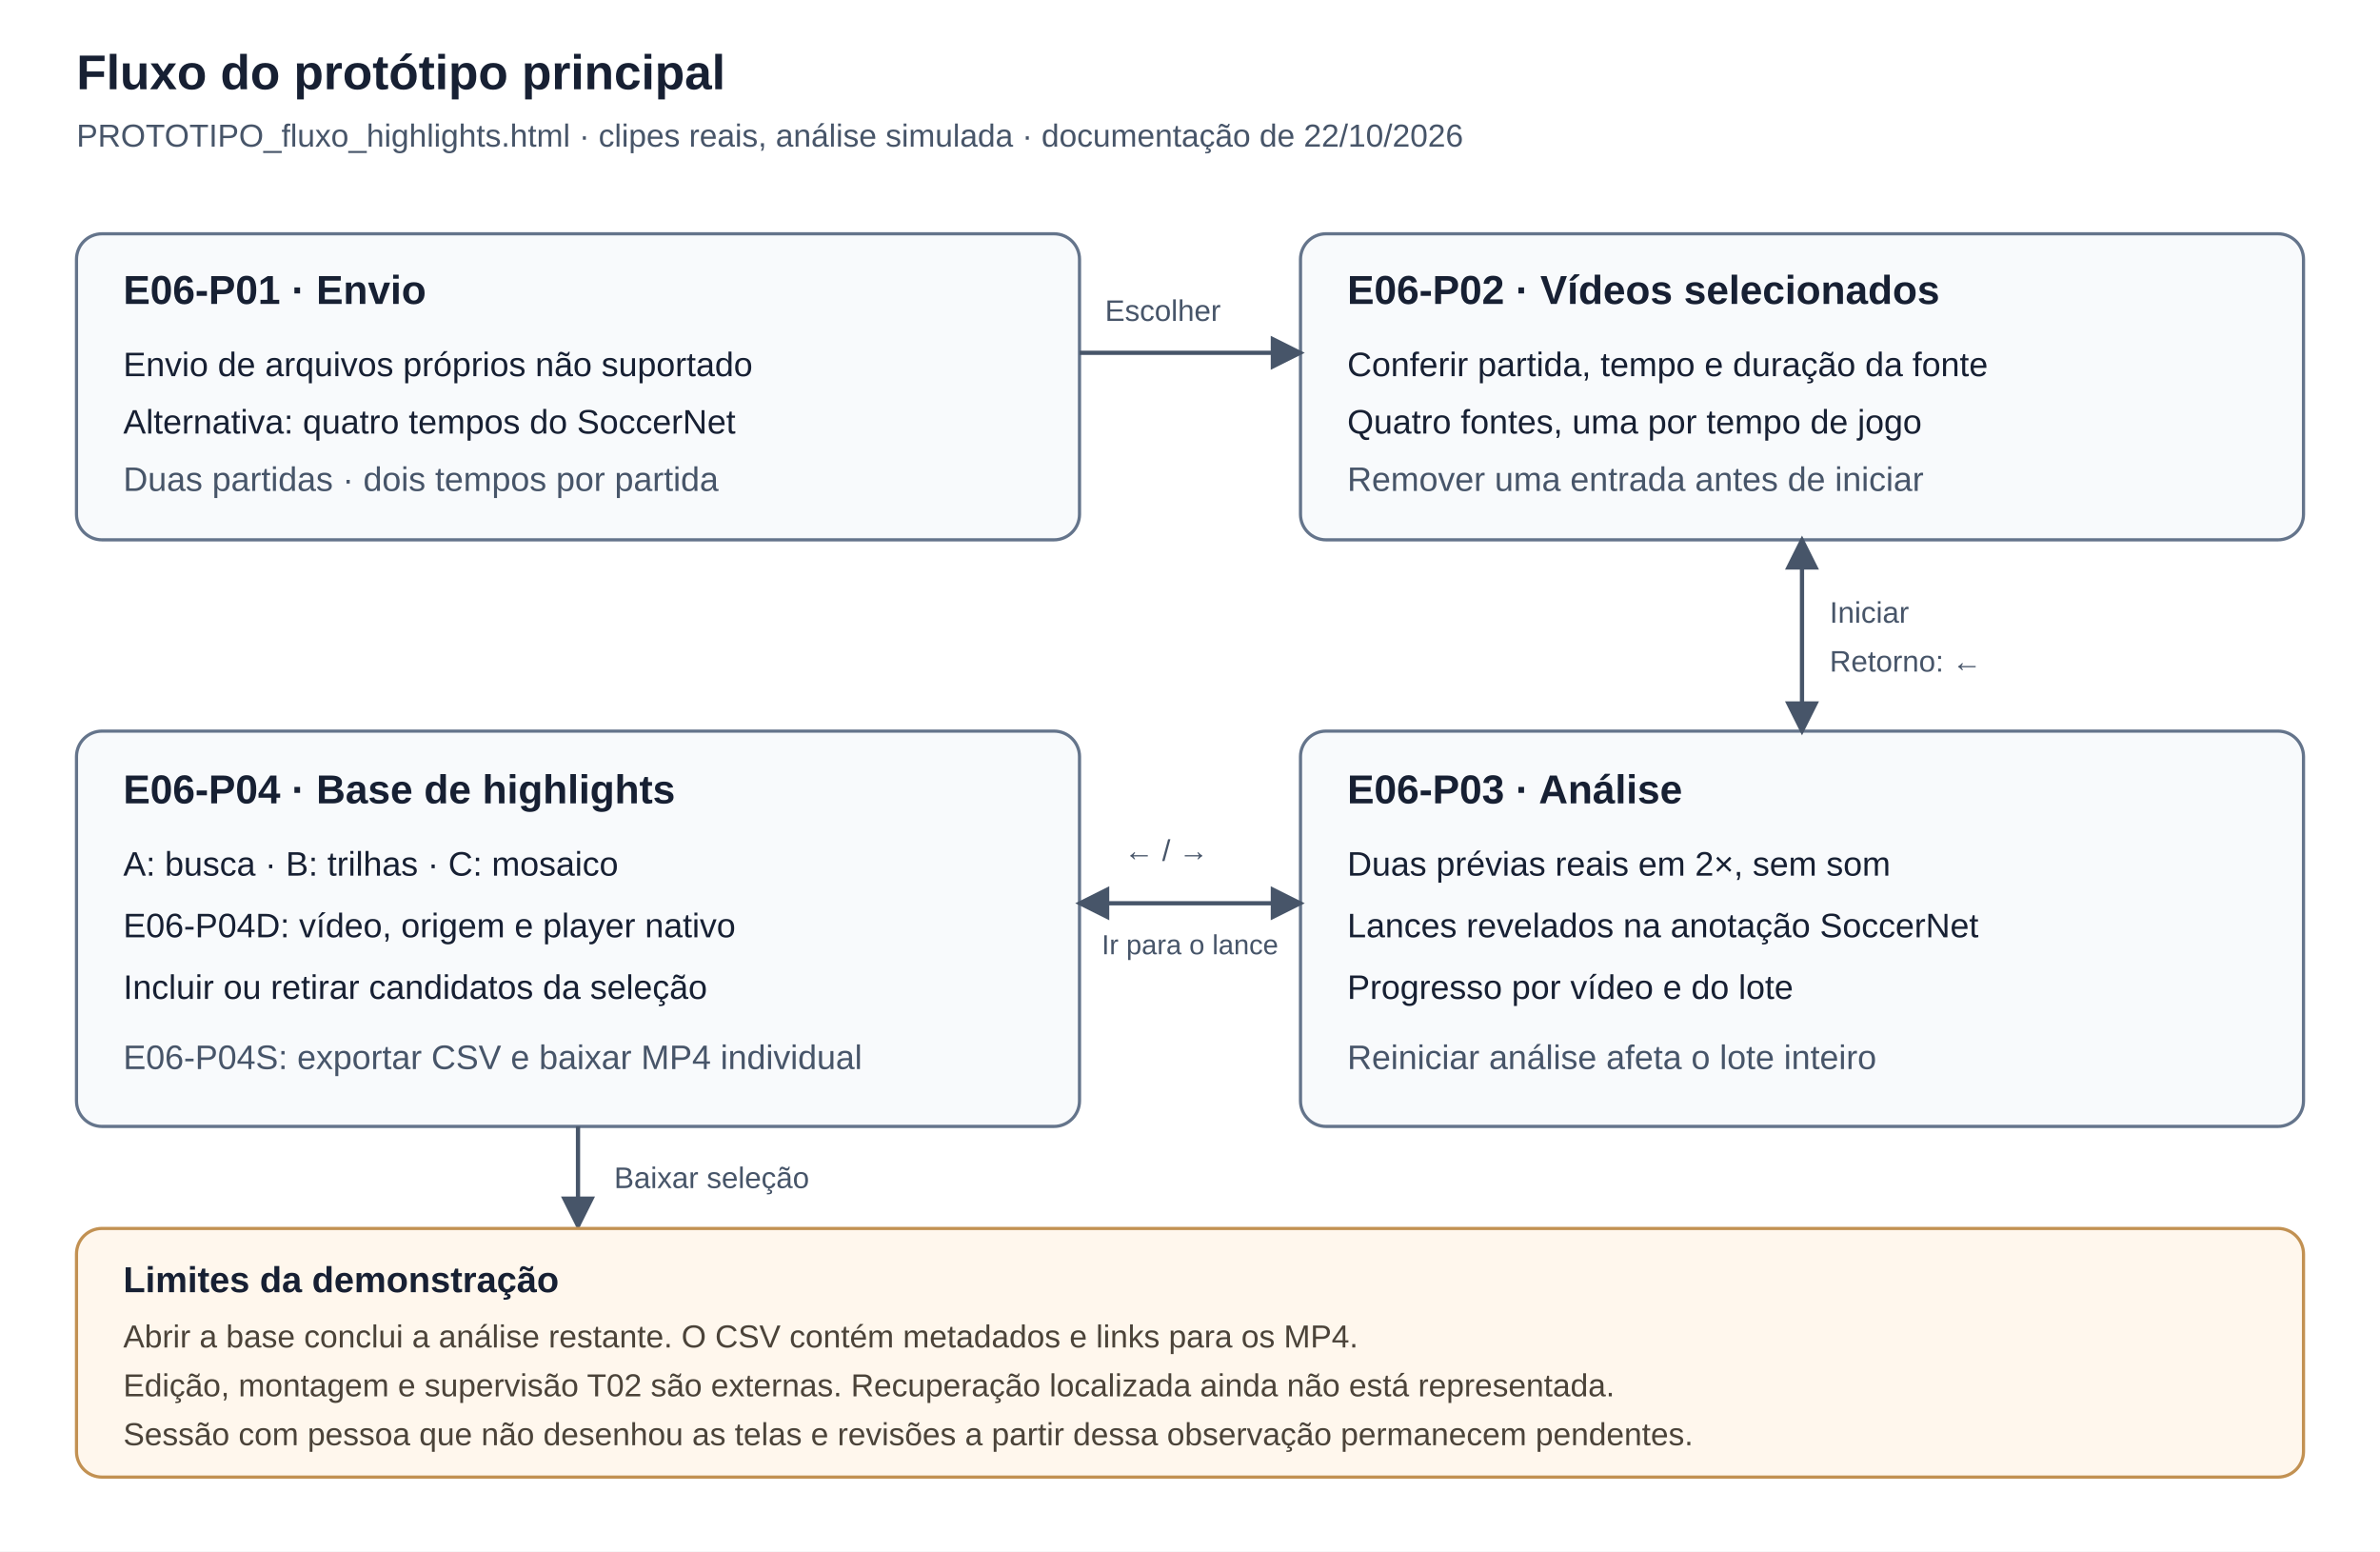
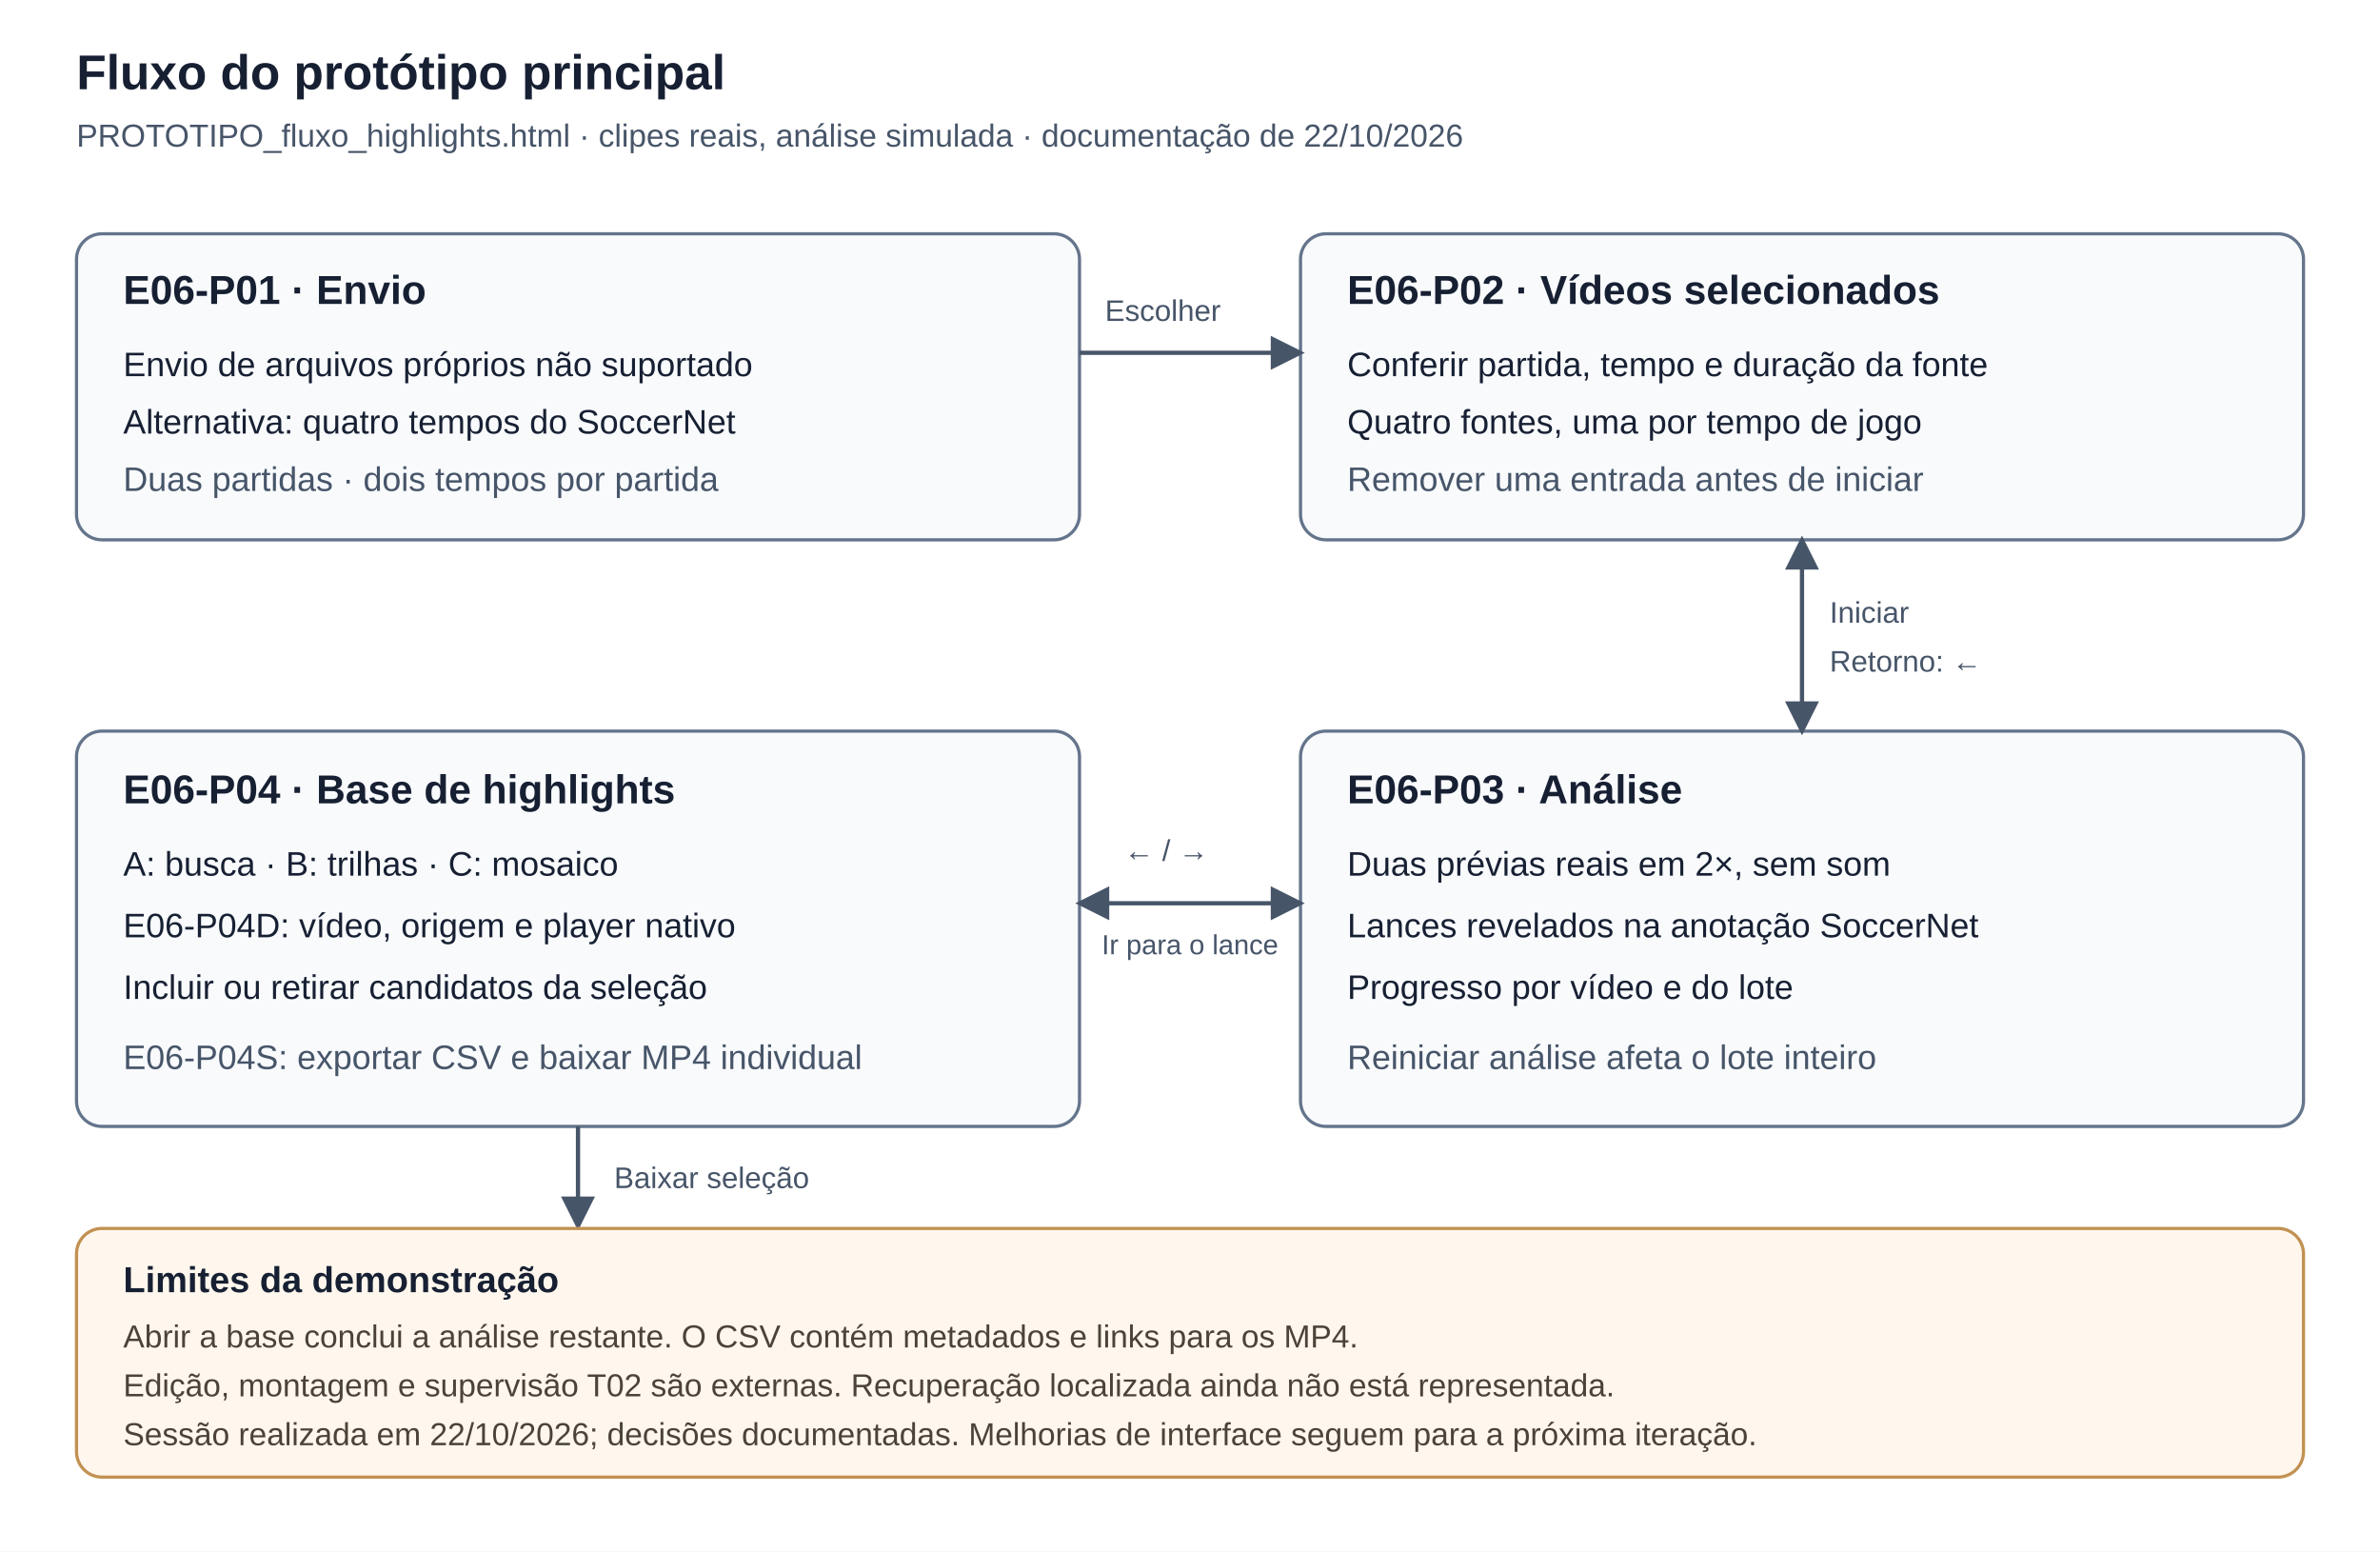
<svg xmlns="http://www.w3.org/2000/svg" width="1120" height="730" viewBox="0 0 1120 730" role="img" aria-labelledby="title desc">
  <defs>
    <marker id="arrow" markerWidth="8" markerHeight="8" refX="7" refY="4" orient="auto-start-reverse">
      <path d="M0 0 L8 4 L0 8 Z" fill="#475569" />
    </marker>
  </defs>
  <rect width="1120" height="730" fill="#fff" />
  <g font-family="Arial, sans-serif" fill="#172033">
    <text x="36" y="42" font-size="23" font-weight="700">Fluxo do protótipo principal</text>
    <text x="36" y="69" font-size="15" fill="#475569">PROTOTIPO_fluxo_highlights.html · clipes reais, análise simulada · documentação de 22/10/2026</text>
    <g fill="#f8fafc" stroke="#64748b" stroke-width="1.5">
      <rect x="36" y="110" width="472" height="144" rx="12" />
      <rect x="612" y="110" width="472" height="144" rx="12" />
      <rect x="612" y="344" width="472" height="186" rx="12" />
      <rect x="36" y="344" width="472" height="186" rx="12" />
    </g>
    <g font-size="19" font-weight="700">
      <text x="58" y="143">E06-P01 · Envio</text>
      <text x="634" y="143">E06-P02 · Vídeos selecionados</text>
      <text x="634" y="378">E06-P03 · Análise</text>
      <text x="58" y="378">E06-P04 · Base de highlights</text>
    </g>
    <g font-size="16">
      <text x="58" y="177">Envio de arquivos próprios não suportado</text>
      <text x="58" y="204">Alternativa: quatro tempos do SoccerNet</text>
      <text x="58" y="231" fill="#475569">Duas partidas · dois tempos por partida</text>
      <text x="634" y="177">Conferir partida, tempo e duração da fonte</text>
      <text x="634" y="204">Quatro fontes, uma por tempo de jogo</text>
      <text x="634" y="231" fill="#475569">Remover uma entrada antes de iniciar</text>
      <text x="634" y="412">Duas prévias reais em 2×, sem som</text>
      <text x="634" y="441">Lances revelados na anotação SoccerNet</text>
      <text x="634" y="470">Progresso por vídeo e do lote</text>
      <text x="634" y="503" fill="#475569">Reiniciar análise afeta o lote inteiro</text>
      <text x="58" y="412">A: busca · B: trilhas · C: mosaico</text>
      <text x="58" y="441">E06-P04D: vídeo, origem e player nativo</text>
      <text x="58" y="470">Incluir ou retirar candidatos da seleção</text>
      <text x="58" y="503" fill="#475569">E06-P04S: exportar CSV e baixar MP4 individual</text>
    </g>
    <g fill="none" stroke="#475569" stroke-width="2" marker-end="url(#arrow)">
      <path d="M508 166 H612" />
      <path d="M848 254 V344" marker-start="url(#arrow)" />
      <path d="M612 425 H508" marker-start="url(#arrow)" />
      <path d="M272 530 V577" />
    </g>
    <g font-size="14" fill="#475569">
      <text x="520" y="151">Escolher</text>
      <text x="861" y="293">Iniciar</text>
      <text x="861" y="316">Retorno: ←</text>
      <text x="529" y="405">← / →</text>
      <text x="560" y="449" font-size="13" text-anchor="middle">Ir para o lance</text>
      <text x="289" y="559">Baixar seleção</text>
    </g>
    <rect x="36" y="578" width="1048" height="117" rx="12" fill="#fff7ed" stroke="#c29152" stroke-width="1.5" />
    <text x="58" y="608" font-size="17" font-weight="700">Limites da demonstração</text>
    <g font-size="15" fill="#4b4339">
      <text x="58" y="634">Abrir a base conclui a análise restante. O CSV contém metadados e links para os MP4.</text>
      <text x="58" y="657">Edição, montagem e supervisão T02 são externas. Recuperação localizada ainda não está representada.</text>
-       <text x="58" y="680">Sessão com pessoa que não desenhou as telas e revisões a partir dessa observação permanecem pendentes.</text>
+       <text x="58" y="680">Sessão realizada em 22/10/2026; decisões documentadas. Melhorias de interface seguem para a próxima iteração.</text>
    </g>
  </g>
</svg>
